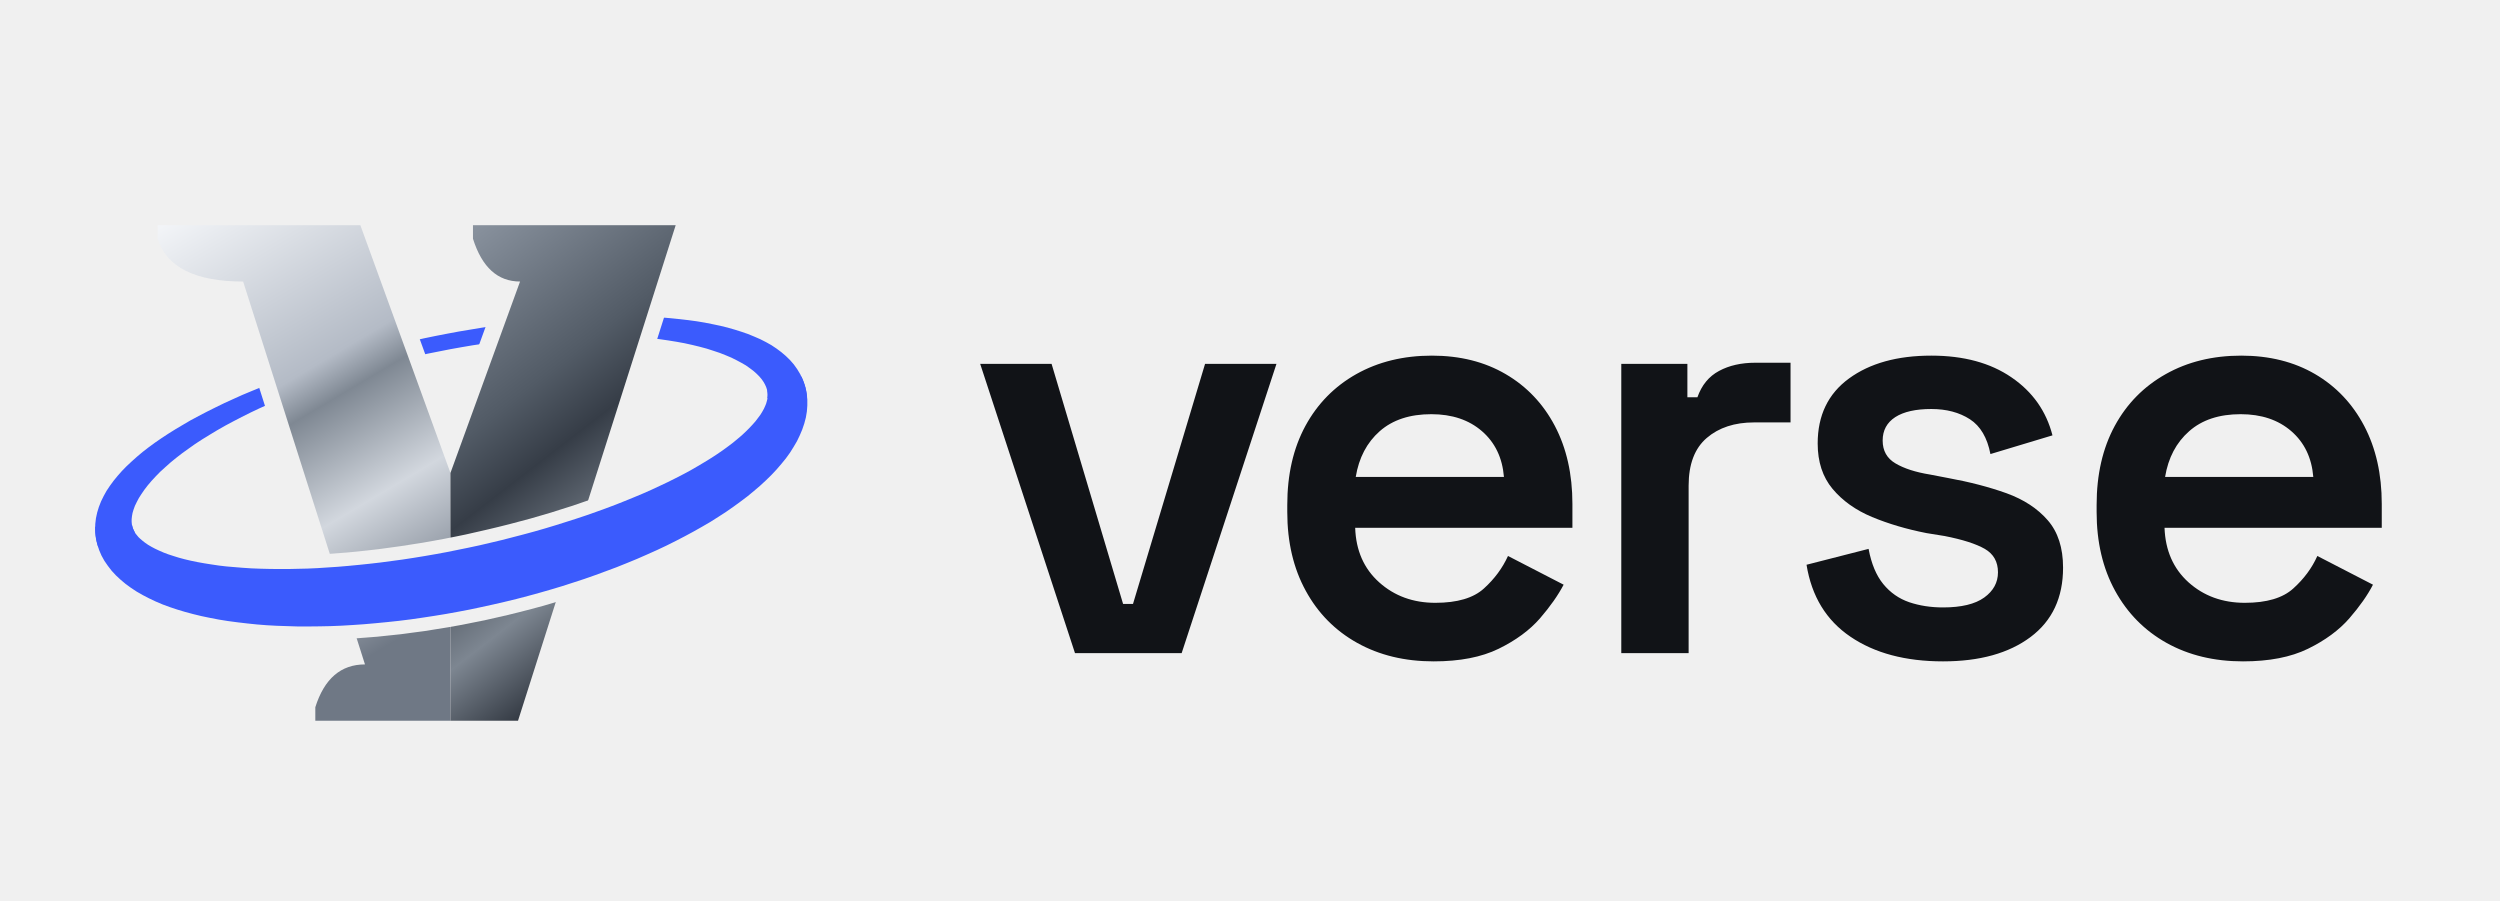
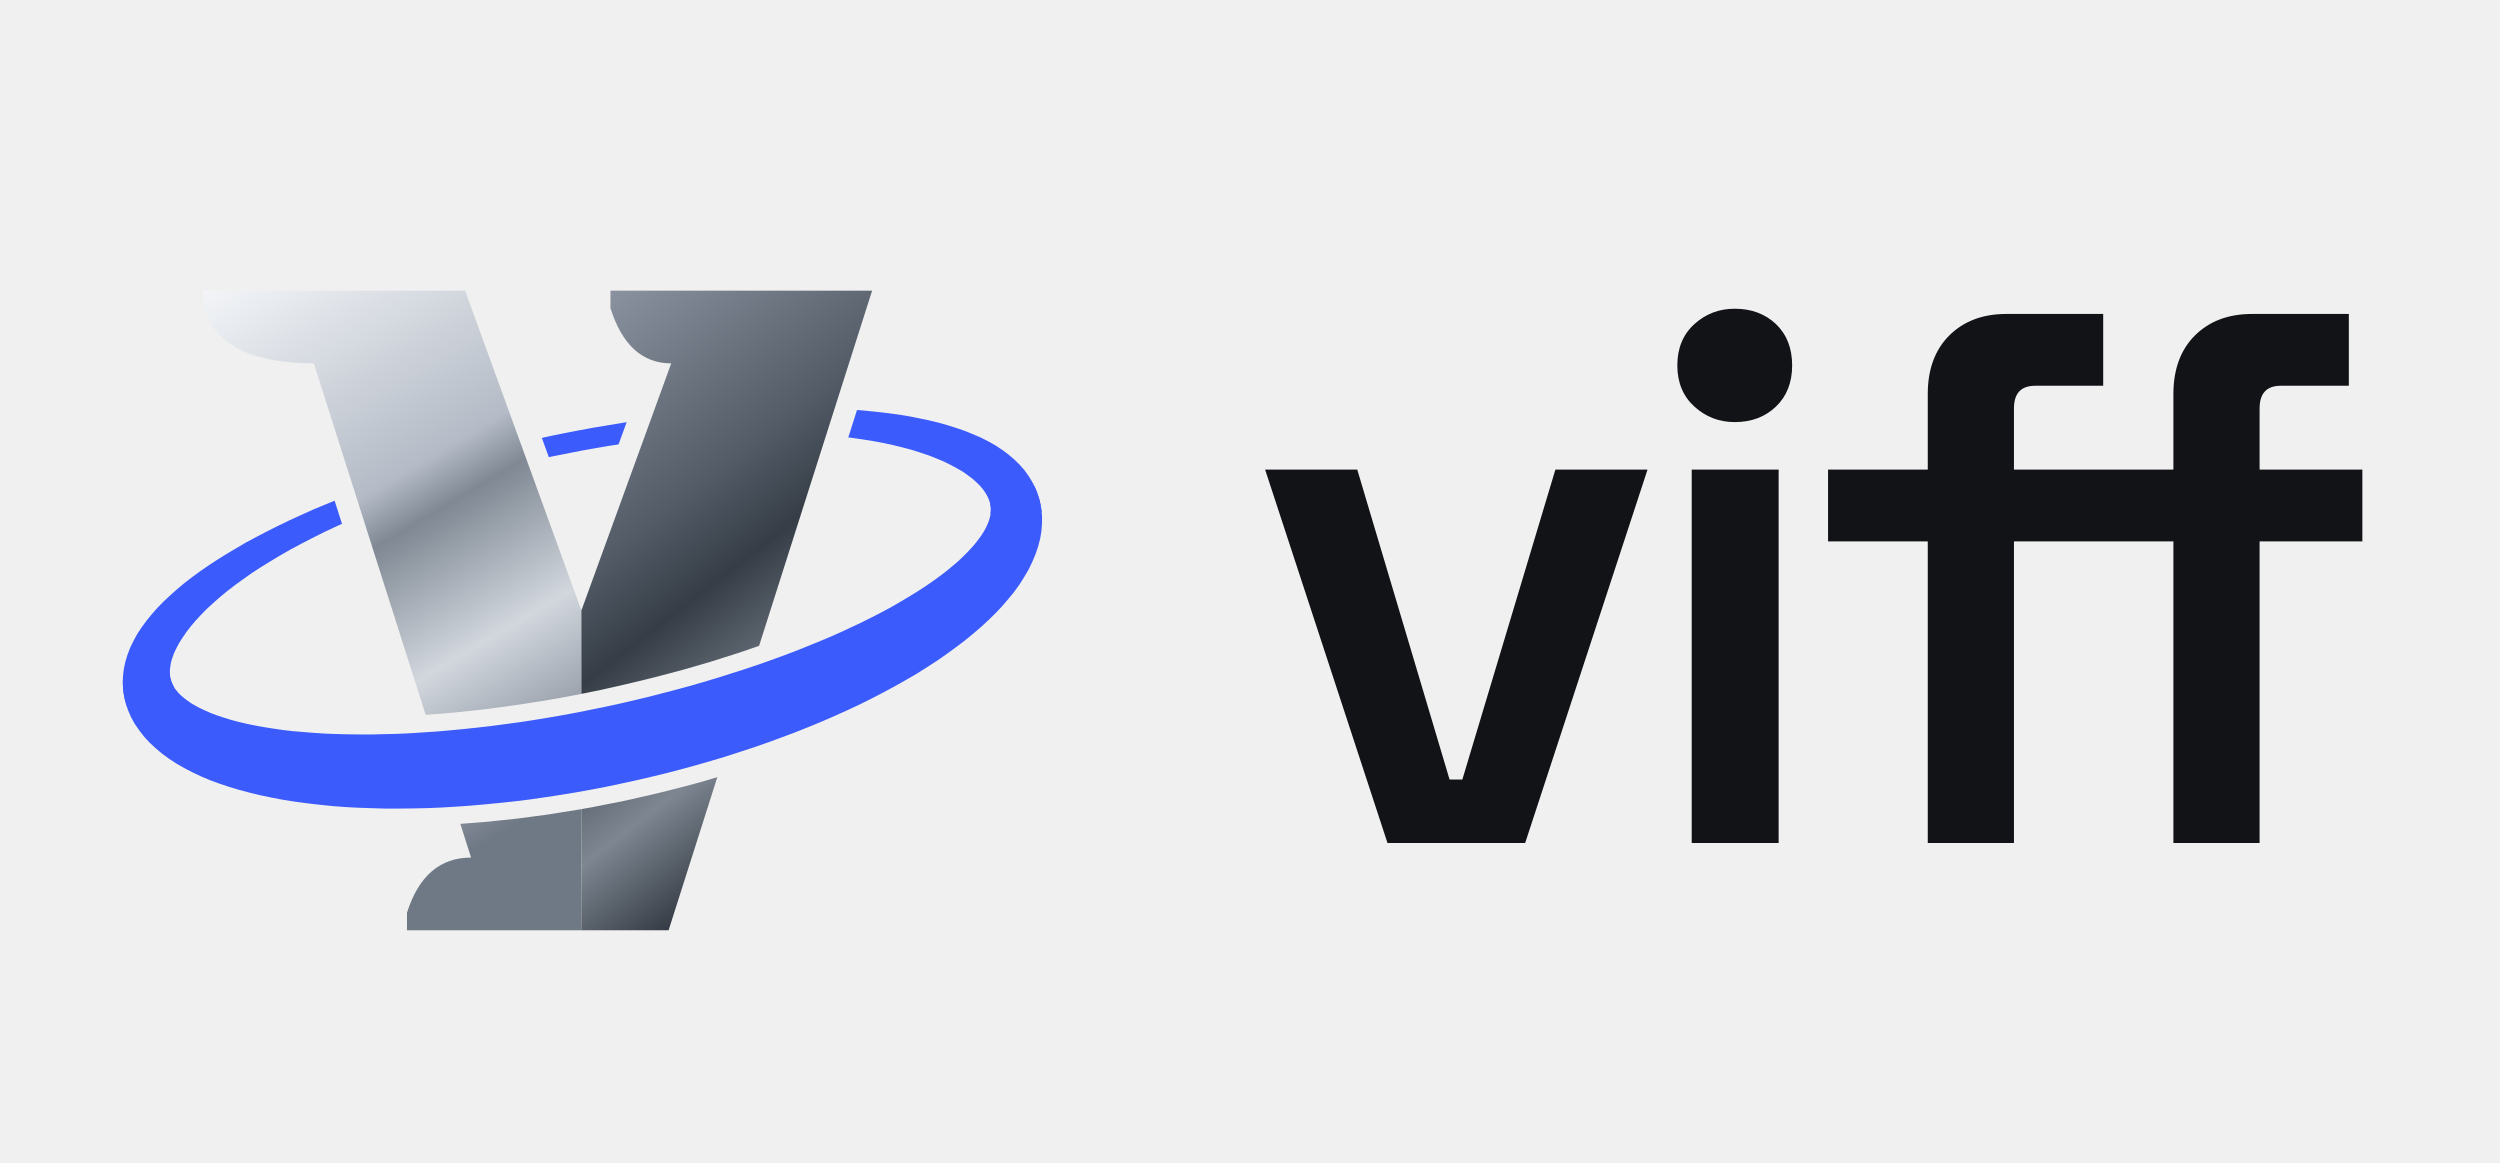
- <svg xmlns="http://www.w3.org/2000/svg" width="888" height="320" viewBox="0 0 222 80">
+ <svg xmlns="http://www.w3.org/2000/svg" width="688" height="320" viewBox="0 0 172 80">
  <defs>
    <linearGradient id="ll-l" x1="0" y1="0" x2="0.35" y2="1">
      <stop offset="0" stop-color="#F3F5F8" />
      <stop offset="0.42" stop-color="#B4BBC6" />
      <stop offset="0.5" stop-color="#7F8893" />
      <stop offset="0.72" stop-color="#D2D7DE" />
      <stop offset="1" stop-color="#6F7885" />
    </linearGradient>
    <linearGradient id="ll-r" x1="0" y1="0" x2="0.35" y2="1">
      <stop offset="0" stop-color="#8E97A3" />
      <stop offset="0.4" stop-color="#525B66" />
      <stop offset="0.55" stop-color="#363D47" />
      <stop offset="0.8" stop-color="#7D8691" />
      <stop offset="1" stop-color="#2E343D" />
    </linearGradient>
    <mask id="ll-mv">
      <rect width="64" height="64" fill="#fff" />
      <path d="M 59.01 27.11 L 59.01 27.20 L 58.99 27.28 L 58.97 27.35 L 58.94 27.43 L 58.90 27.52 L 58.85 27.63 L 58.79 27.75 L 58.70 27.90 L 58.60 28.07 L 58.47 28.26 L 58.31 28.47 L 58.12 28.70 L 57.90 28.95 L 57.65 29.22 L 57.36 29.50 L 57.04 29.79 L 56.68 30.09 L 56.30 30.41 L 55.88 30.72 L 55.43 31.05 L 54.94 31.38 L 54.43 31.71 L 53.88 32.05 L 53.31 32.39 L 52.71 32.73 L 52.08 33.07 L 51.43 33.41 L 50.75 33.74 L 50.04 34.08 L 49.31 34.41 L 48.56 34.74 L 47.79 35.07 L 46.99 35.40 L 46.18 35.71 L 45.35 36.03 L 44.50 36.34 L 43.63 36.64 L 42.75 36.94 L 41.86 37.22 L 40.95 37.51 L 40.03 37.78 L 39.10 38.05 L 38.16 38.30 L 37.22 38.55 L 36.26 38.79 L 35.30 39.02 L 34.34 39.24 L 33.37 39.46 L 32.40 39.66 L 31.43 39.85 L 30.46 40.03 L 29.49 40.20 L 28.53 40.35 L 27.56 40.50 L 26.61 40.63 L 25.66 40.76 L 24.71 40.87 L 23.78 40.97 L 22.85 41.06 L 21.94 41.13 L 21.04 41.20 L 20.15 41.25 L 19.28 41.29 L 18.42 41.31 L 17.58 41.33 L 16.76 41.33 L 15.96 41.32 L 15.18 41.30 L 14.42 41.27 L 13.68 41.23 L 12.97 41.17 L 12.28 41.11 L 11.62 41.03 L 10.99 40.95 L 10.38 40.85 L 9.81 40.75 L 9.26 40.63 L 8.75 40.51 L 8.27 40.39 L 7.82 40.25 L 7.41 40.12 L 7.03 39.98 L 6.69 39.84 L 6.39 39.70 L 6.12 39.56 L 5.89 39.43 L 5.69 39.31 L 5.53 39.20 L 5.40 39.10 L 5.29 39.01 L 5.20 38.94 L 5.13 38.87 L 5.07 38.81 L 5.01 38.75 L 4.97 38.69 L 4.93 38.61 L -0.75 38.82 L -0.73 39.46 L -0.64 40.09 L -0.50 40.72 L -0.29 41.33 L -0.03 41.92 L 0.29 42.49 L 0.65 43.02 L 1.05 43.52 L 1.49 43.99 L 1.97 44.43 L 2.47 44.84 L 3.00 45.22 L 3.56 45.58 L 4.14 45.92 L 4.75 46.23 L 5.38 46.53 L 6.04 46.80 L 6.72 47.05 L 7.42 47.29 L 8.15 47.51 L 8.90 47.71 L 9.67 47.89 L 10.46 48.06 L 11.27 48.21 L 12.11 48.34 L 12.96 48.46 L 13.83 48.56 L 14.72 48.65 L 15.63 48.71 L 16.56 48.77 L 17.50 48.80 L 18.45 48.83 L 19.42 48.83 L 20.41 48.82 L 21.40 48.80 L 22.41 48.75 L 23.43 48.70 L 24.46 48.62 L 25.49 48.54 L 26.53 48.43 L 27.58 48.32 L 28.63 48.18 L 29.69 48.04 L 30.75 47.87 L 31.81 47.70 L 32.87 47.51 L 33.93 47.30 L 34.99 47.09 L 36.05 46.85 L 37.10 46.61 L 38.15 46.35 L 39.19 46.08 L 40.23 45.80 L 41.25 45.50 L 42.27 45.19 L 43.27 44.88 L 44.27 44.55 L 45.25 44.21 L 46.21 43.85 L 47.17 43.49 L 48.10 43.12 L 49.02 42.74 L 49.93 42.35 L 50.81 41.95 L 51.68 41.54 L 52.52 41.12 L 53.34 40.70 L 54.15 40.27 L 54.93 39.83 L 55.68 39.38 L 56.41 38.92 L 57.12 38.46 L 57.80 38.00 L 58.46 37.52 L 59.09 37.04 L 59.69 36.55 L 60.26 36.06 L 60.81 35.56 L 61.33 35.05 L 61.82 34.53 L 62.28 34.01 L 62.70 33.47 L 63.10 32.93 L 63.46 32.37 L 63.79 31.80 L 64.08 31.22 L 64.34 30.63 L 64.55 30.02 L 64.71 29.40 L 64.83 28.77 L 64.89 28.13 L 64.89 27.48 L 64.83 26.84 L 64.71 26.20 L 64.52 25.59 L 64.28 25.00 Z" fill="#000" />
    </mask>
    <mask id="ll-mb">
      <rect width="64" height="64" fill="#fff" />
      <path d="M 6 12 L 24 12 L 32 34 L 38.18 17 Q 35.2 17 34 13.2 L 34 12 L 52 12 L 38 56 L 20 56 L 20 54.8 Q 21.2 51 24.41 51 L 13.59 17 Q 7.2 17 6 13.2 Z" fill="none" stroke="#000" stroke-width="3" />
    </mask>
  </defs>
  <g transform="translate(8 8)">
    <path d="M 3.98 39.29 L 3.89 39.12 L 3.81 38.95 L 3.75 38.76 L 3.71 38.56 L 3.69 38.34 L 3.69 38.10 L 3.72 37.83 L 3.77 37.55 L 3.86 37.25 L 3.98 36.92 L 4.14 36.59 L 4.33 36.23 L 4.56 35.87 L 4.82 35.49 L 5.12 35.10 L 5.45 34.71 L 5.82 34.31 L 6.22 33.90 L 6.66 33.50 L 7.13 33.08 L 7.63 32.67 L 8.16 32.26 L 8.73 31.85 L 9.32 31.43 L 9.95 31.02 L 10.60 30.62 L 11.28 30.21 L 11.98 29.81 L 12.71 29.42 L 13.46 29.03 L 14.24 28.64 L 15.04 28.26 L 15.86 27.89 L 16.70 27.52 L 17.56 27.17 L 18.44 26.82 L 19.33 26.48 L 20.25 26.15 L 21.17 25.82 L 22.11 25.51 L 23.06 25.21 L 24.02 24.92 L 24.99 24.64 L 25.98 24.37 L 26.96 24.11 L 27.96 23.87 L 28.96 23.63 L 29.96 23.41 L 30.97 23.21 L 31.98 23.01 L 32.99 22.83 L 33.99 22.66 L 35.00 22.51 L 36.00 22.37 L 37.00 22.25 L 37.99 22.14 L 38.97 22.04 L 39.95 21.96 L 40.92 21.89 L 41.87 21.84 L 42.82 21.80 L 43.75 21.78 L 44.66 21.77 L 45.57 21.77 L 46.45 21.80 L 47.32 21.83 L 48.16 21.88 L 48.99 21.95 L 49.80 22.03 L 50.58 22.12 L 51.34 22.23 L 52.08 22.35 L 52.79 22.48 L 53.47 22.63 L 54.13 22.79 L 54.76 22.96 L 55.35 23.15 L 55.92 23.34 L 56.45 23.55 L 56.95 23.76 L 57.41 23.99 L 57.84 24.22 L 58.24 24.45 L 58.59 24.70 L 58.91 24.94 L 59.19 25.19 L 59.43 25.43 L 59.64 25.68 L 59.80 25.91 L 59.93 26.14 L 60.03 26.36 L 60.10 26.57 L 60.15 26.77 L 60.17 26.97 L 60.17 27.16 L 60.15 27.35 L 63.67 27.22 L 63.59 26.70 L 63.46 26.19 L 63.28 25.70 L 63.06 25.23 L 62.79 24.78 L 62.49 24.36 L 62.15 23.97 L 61.78 23.61 L 61.38 23.27 L 60.95 22.95 L 60.50 22.65 L 60.02 22.38 L 59.51 22.12 L 58.98 21.89 L 58.42 21.66 L 57.84 21.46 L 57.24 21.27 L 56.61 21.09 L 55.96 20.93 L 55.29 20.79 L 54.59 20.65 L 53.87 20.53 L 53.13 20.43 L 52.36 20.34 L 51.58 20.26 L 50.77 20.19 L 49.95 20.14 L 49.11 20.11 L 48.24 20.08 L 47.37 20.07 L 46.47 20.07 L 45.56 20.09 L 44.63 20.11 L 43.69 20.16 L 42.74 20.21 L 41.78 20.28 L 40.80 20.36 L 39.82 20.45 L 38.82 20.55 L 37.82 20.67 L 36.82 20.80 L 35.80 20.94 L 34.78 21.10 L 33.76 21.27 L 32.74 21.44 L 31.72 21.63 L 30.69 21.83 L 29.67 22.04 L 28.65 22.27 L 27.63 22.50 L 26.62 22.74 L 25.62 23.00 L 24.62 23.26 L 23.62 23.53 L 22.64 23.82 L 21.67 24.11 L 20.70 24.41 L 19.75 24.71 L 18.82 25.03 L 17.89 25.35 L 16.99 25.68 L 16.09 26.02 L 15.22 26.37 L 14.36 26.72 L 13.52 27.07 L 12.70 27.44 L 11.91 27.80 L 11.13 28.18 L 10.37 28.56 L 9.64 28.94 L 8.93 29.32 L 8.25 29.72 L 7.59 30.11 L 6.95 30.51 L 6.34 30.91 L 5.76 31.31 L 5.20 31.72 L 4.67 32.13 L 4.17 32.55 L 3.70 32.97 L 3.25 33.39 L 2.83 33.82 L 2.45 34.25 L 2.09 34.69 L 1.76 35.14 L 1.46 35.59 L 1.20 36.06 L 0.97 36.53 L 0.78 37.02 L 0.63 37.51 L 0.52 38.02 L 0.46 38.53 L 0.45 39.05 L 0.49 39.57 L 0.58 40.09 L 0.72 40.60 Z" fill="#3B5BFD" mask="url(#ll-mb)" />
    <g mask="url(#ll-mv)">
      <path d="M 6 12 L 24 12 L 32 34 L 32 56 L 20 56 L 20 54.8 Q 21.2 51 24.41 51 L 13.59 17 Q 7.2 17 6 13.2 Z" fill="url(#ll-l)" />
      <path d="M 34 12 L 52 12 L 38 56 L 32 56 L 32 34 L 38.18 17 Q 35.2 17 34 13.2 Z" fill="url(#ll-r)" />
    </g>
    <path d="M 60.13 26.67 L 60.16 26.86 L 60.17 27.06 L 60.16 27.25 L 60.14 27.44 L 60.09 27.64 L 60.03 27.85 L 59.94 28.07 L 59.83 28.31 L 59.69 28.56 L 59.53 28.82 L 59.33 29.09 L 59.11 29.38 L 58.85 29.68 L 58.56 29.99 L 58.24 30.31 L 57.89 30.64 L 57.50 30.97 L 57.09 31.31 L 56.64 31.65 L 56.16 32.00 L 55.65 32.35 L 55.11 32.70 L 54.54 33.05 L 53.95 33.40 L 53.33 33.76 L 52.68 34.11 L 52.00 34.46 L 51.30 34.81 L 50.58 35.15 L 49.83 35.50 L 49.06 35.84 L 48.27 36.17 L 47.46 36.50 L 46.63 36.83 L 45.78 37.15 L 44.92 37.46 L 44.04 37.77 L 43.14 38.07 L 42.23 38.36 L 41.31 38.65 L 40.38 38.93 L 39.44 39.20 L 38.48 39.46 L 37.52 39.71 L 36.55 39.96 L 35.58 40.19 L 34.60 40.42 L 33.62 40.63 L 32.64 40.83 L 31.65 41.03 L 30.67 41.21 L 29.69 41.38 L 28.71 41.54 L 27.73 41.69 L 26.76 41.82 L 25.79 41.95 L 24.83 42.06 L 23.88 42.16 L 22.94 42.25 L 22.01 42.33 L 21.10 42.39 L 20.19 42.45 L 19.30 42.49 L 18.43 42.51 L 17.57 42.53 L 16.73 42.53 L 15.91 42.52 L 15.10 42.50 L 14.32 42.47 L 13.56 42.42 L 12.83 42.36 L 12.11 42.30 L 11.43 42.22 L 10.76 42.12 L 10.13 42.02 L 9.52 41.91 L 8.94 41.79 L 8.39 41.66 L 7.87 41.52 L 7.39 41.37 L 6.93 41.22 L 6.51 41.06 L 6.12 40.89 L 5.76 40.72 L 5.44 40.55 L 5.15 40.38 L 4.89 40.20 L 4.67 40.03 L 4.47 39.86 L 4.30 39.70 L 4.16 39.53 L 4.03 39.37 L 3.93 39.20 L 3.85 39.03 L 3.78 38.85 L 3.73 38.65 L 0.45 38.77 L 0.46 39.30 L 0.52 39.82 L 0.64 40.33 L 0.80 40.84 L 1.01 41.33 L 1.27 41.80 L 1.58 42.25 L 1.92 42.69 L 2.30 43.10 L 2.71 43.48 L 3.15 43.85 L 3.63 44.20 L 4.13 44.53 L 4.67 44.84 L 5.23 45.13 L 5.82 45.41 L 6.43 45.67 L 7.08 45.91 L 7.74 46.13 L 8.44 46.34 L 9.15 46.53 L 9.89 46.71 L 10.66 46.87 L 11.44 47.02 L 12.25 47.15 L 13.08 47.26 L 13.93 47.36 L 14.80 47.45 L 15.68 47.52 L 16.59 47.57 L 17.51 47.60 L 18.45 47.63 L 19.40 47.63 L 20.37 47.62 L 21.35 47.60 L 22.34 47.56 L 23.34 47.50 L 24.35 47.43 L 25.37 47.34 L 26.40 47.24 L 27.43 47.13 L 28.47 47.00 L 29.51 46.85 L 30.56 46.69 L 31.60 46.52 L 32.65 46.33 L 33.70 46.13 L 34.74 45.91 L 35.79 45.68 L 36.83 45.44 L 37.86 45.19 L 38.89 44.92 L 39.91 44.64 L 40.92 44.35 L 41.92 44.05 L 42.91 43.73 L 43.89 43.41 L 44.86 43.07 L 45.81 42.72 L 46.75 42.37 L 47.67 42.00 L 48.57 41.63 L 49.46 41.24 L 50.33 40.85 L 51.18 40.45 L 52.00 40.04 L 52.81 39.62 L 53.59 39.20 L 54.35 38.77 L 55.09 38.34 L 55.80 37.89 L 56.48 37.45 L 57.14 36.99 L 57.77 36.53 L 58.38 36.07 L 58.95 35.60 L 59.50 35.13 L 60.02 34.65 L 60.51 34.17 L 60.96 33.69 L 61.39 33.19 L 61.79 32.70 L 62.15 32.20 L 62.47 31.69 L 62.77 31.18 L 63.02 30.66 L 63.24 30.14 L 63.42 29.61 L 63.56 29.08 L 63.65 28.54 L 63.69 28.01 L 63.69 27.47 L 63.63 26.94 L 63.53 26.42 L 63.37 25.92 L 63.17 25.44 Z" fill="#3B5BFD" />
  </g>
-   <path d="M104.93 58L95.46 58L87.04 32.31L93.38 32.31L99.73 53.63L100.61 53.63L107.01 32.31L113.35 32.31L104.93 58Z M127.31 58.73L127.31 58.73Q123.46 58.73 120.52 57.09Q117.58 55.45 115.95 52.46Q114.31 49.47 114.31 45.47L114.31 45.47L114.31 44.84Q114.31 40.79 115.92 37.82Q117.53 34.86 120.44 33.22Q123.36 31.58 127.15 31.58L127.15 31.58Q130.90 31.58 133.70 33.22Q136.51 34.86 138.07 37.82Q139.63 40.79 139.63 44.74L139.63 44.74L139.63 46.87L120.34 46.87Q120.44 49.89 122.47 51.71Q124.50 53.53 127.46 53.53L127.46 53.53Q130.38 53.53 131.78 52.25Q133.18 50.98 133.91 49.37L133.91 49.37L138.85 51.92Q138.12 53.32 136.75 54.91Q135.37 56.49 133.08 57.61Q130.79 58.73 127.31 58.73ZM120.39 42.35L120.39 42.35L133.55 42.35Q133.34 39.80 131.60 38.29Q129.86 36.78 127.10 36.78L127.10 36.78Q124.24 36.78 122.52 38.29Q120.81 39.80 120.39 42.35Z M149.95 58L143.97 58L143.97 32.31L149.84 32.31L149.84 35.28L150.73 35.28Q151.30 33.66 152.65 32.94Q154.00 32.21 155.88 32.21L155.88 32.21L159.00 32.21L159.00 37.51L155.77 37.51Q153.17 37.51 151.56 38.89Q149.95 40.27 149.95 43.13L149.95 43.13L149.95 58Z M172.54 58.73L172.54 58.73Q167.54 58.73 164.32 56.54Q161.10 54.36 160.42 50.15L160.42 50.15L165.93 48.74Q166.30 50.72 167.23 51.86Q168.17 53.01 169.55 53.48Q170.92 53.94 172.54 53.94L172.54 53.94Q174.98 53.94 176.20 53.06Q177.42 52.18 177.42 50.82L177.42 50.82Q177.42 49.42 176.25 48.74Q175.08 48.07 172.69 47.60L172.69 47.60L171.08 47.34Q168.43 46.82 166.24 45.91Q164.06 45 162.73 43.41Q161.41 41.83 161.41 39.38L161.41 39.38Q161.41 35.64 164.19 33.61Q166.97 31.58 171.50 31.58L171.50 31.58Q175.81 31.58 178.62 33.51Q181.43 35.43 182.26 38.66L182.26 38.66L176.75 40.32Q176.33 38.14 174.93 37.23Q173.52 36.32 171.50 36.32L171.50 36.32Q169.42 36.32 168.30 37.04Q167.18 37.77 167.18 39.12L167.18 39.12Q167.18 40.48 168.32 41.15Q169.47 41.83 171.39 42.14L171.39 42.14L173.00 42.45Q175.86 42.97 178.18 43.80Q180.49 44.64 181.84 46.20Q183.20 47.76 183.20 50.41L183.20 50.41Q183.20 54.41 180.31 56.57Q177.42 58.73 172.54 58.73Z M199.18 58.73L199.18 58.73Q195.33 58.73 192.39 57.09Q189.46 55.45 187.82 52.46Q186.18 49.47 186.18 45.47L186.18 45.47L186.18 44.84Q186.18 40.79 187.79 37.82Q189.40 34.86 192.32 33.22Q195.23 31.58 199.02 31.58L199.02 31.58Q202.77 31.58 205.58 33.22Q208.38 34.86 209.94 37.82Q211.50 40.79 211.50 44.74L211.50 44.74L211.50 46.87L192.21 46.87Q192.32 49.89 194.34 51.71Q196.37 53.53 199.34 53.53L199.34 53.53Q202.25 53.53 203.65 52.25Q205.06 50.98 205.78 49.37L205.78 49.37L210.72 51.92Q210.00 53.32 208.62 54.91Q207.24 56.49 204.95 57.61Q202.66 58.73 199.18 58.73ZM192.26 42.35L192.26 42.35L205.42 42.35Q205.21 39.80 203.47 38.29Q201.73 36.78 198.97 36.78L198.97 36.78Q196.11 36.78 194.40 38.29Q192.68 39.80 192.26 42.35Z" fill="#111317" />
+   <path d="M104.93 58L95.46 58L87.04 32.31L93.38 32.31L99.73 53.63L100.61 53.63L107.01 32.31L113.35 32.31L104.93 58Z M122.37 58L116.39 58L116.39 32.31L122.37 32.31L122.37 58ZM119.35 29.04L119.35 29.04Q117.74 29.04 116.57 27.97Q115.40 26.90 115.40 25.14L115.40 25.14Q115.40 23.37 116.57 22.30Q117.74 21.24 119.35 21.24L119.35 21.24Q121.07 21.24 122.19 22.30Q123.30 23.37 123.30 25.14L123.30 25.14Q123.30 26.90 122.19 27.97Q121.07 29.04 119.35 29.04Z M138.56 58L132.63 58L132.63 37.25L125.77 37.25L125.77 32.31L132.63 32.31L132.63 27.11Q132.63 24.56 134.11 23.08Q135.60 21.60 138.04 21.60L138.04 21.60L144.70 21.60L144.70 26.54L140.02 26.54Q138.56 26.54 138.56 28.10L138.56 28.10L138.56 32.31L144.07 32.31L144.07 37.25L138.56 37.25L138.56 58ZM155.46 58L149.53 58L149.53 37.25L144.07 37.25L144.07 32.31L149.53 32.31L149.53 27.11Q149.53 24.56 151.01 23.08Q152.50 21.60 154.94 21.60L154.94 21.60L161.60 21.60L161.60 26.54L156.92 26.54Q155.46 26.54 155.46 28.10L155.46 28.10L155.46 32.31L162.53 32.31L162.53 37.25L155.46 37.25L155.46 58Z" fill="#111317" />
</svg>
